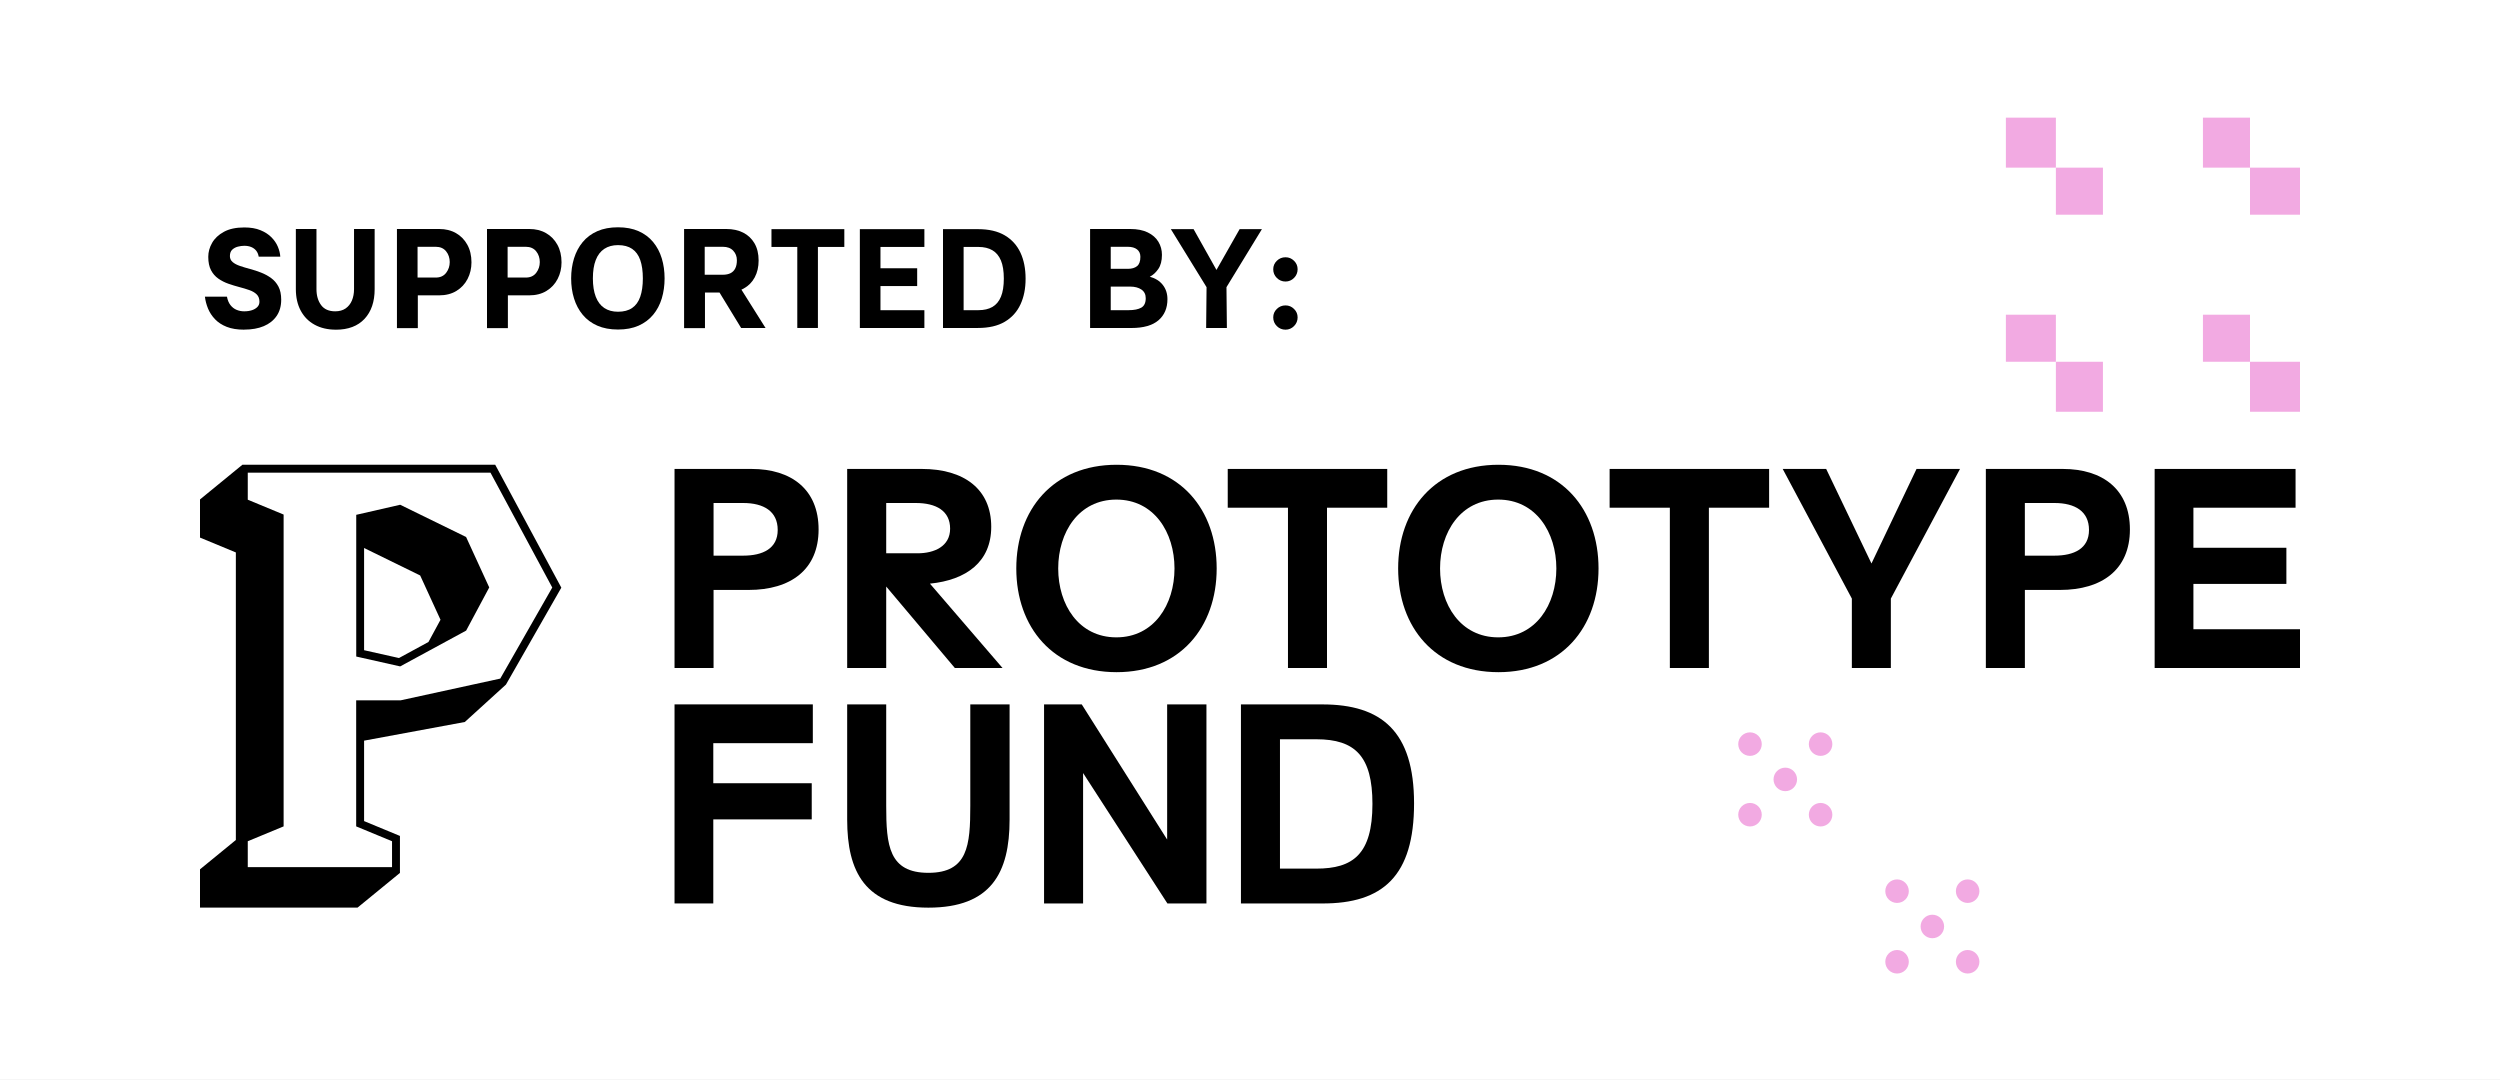
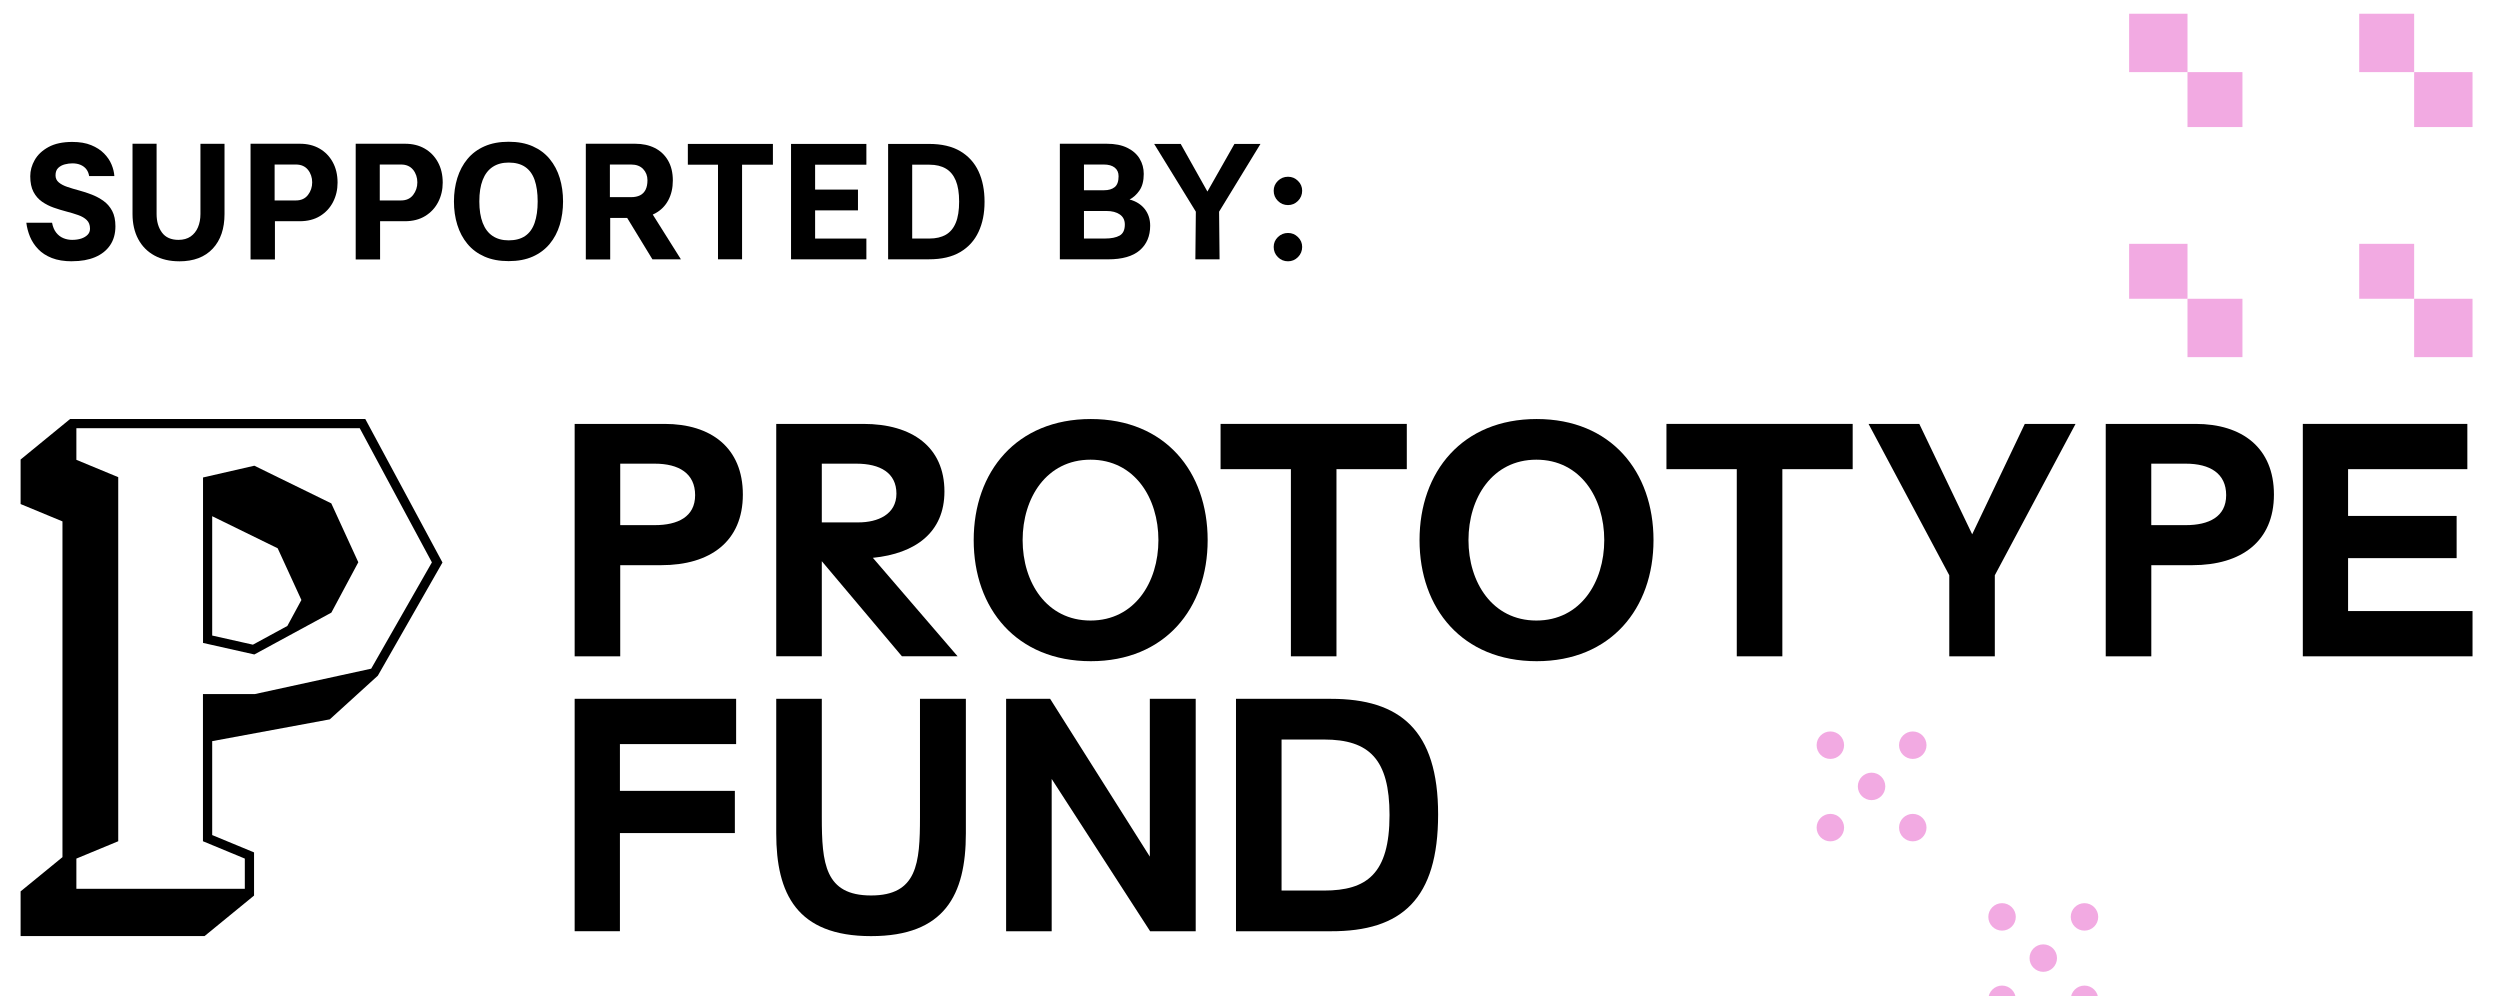
- <svg xmlns="http://www.w3.org/2000/svg" viewBox="0 0 850 367">
+ <svg xmlns="http://www.w3.org/2000/svg" viewBox="62 36 728 290">
  <defs>
    <style>
      .cls-1 {
        fill: none;
      }

      .cls-2 {
        fill: #f2aae2;
      }

      .cls-3 {
        clip-path: url(#clippath-1);
      }

      .cls-4 {
        fill-rule: evenodd;
      }

      .cls-5 {
        fill: #fff;
      }

      .cls-6 {
        clip-path: url(#clippath);
      }
    </style>
    <clipPath id="clippath">
      <rect class="cls-1" x="582" y="240" width="100" height="100" />
    </clipPath>
    <clipPath id="clippath-1">
      <rect class="cls-1" x="582" y="240" width="100" height="100" />
    </clipPath>
  </defs>
  <g id="Hintergrund">
    <rect class="cls-5" width="850" height="367" />
  </g>
  <g id="Logo">
    <g id="PrototypeFund_logo_dark">
      <path class="cls-4" d="M82.42,158.01h85.95l22.48,41.79-18.82,32.95-14,12.73-34.24,6.34v27.35l12.19,5.05v12.57l-14.42,11.8h-53.56v-13.02l12.19-9.97v-97.77l-12.19-5.05v-12.97l14.42-11.8ZM133.29,294.82h-49.05v-8.8l12.19-5.05v-106.02l-12.19-5.05v-9.2h82.52l21.01,39.06-17.68,30.96-33.86,7.39h-15.13v42.86l12.19,5.05v8.8ZM136.07,171.62l22.4,10.96,7.87,17.15-7.85,14.67-22.43,12.18-14.94-3.36v-48.18l14.96-3.43ZM145.67,218.29l4.1-7.57-6.91-15.06-19.07-9.34v34.75l11.86,2.66,10.02-5.45Z" />
      <path d="M449.44,307.18h-27.52v-67.68h27.69c20.04,0,31.17,9.08,31.17,33.66s-10.51,34.11-31.34,34.02ZM435.19,295.33h12.38c12.38,0,19.06-4.81,19.06-21.99,0-16.21-5.88-21.99-19.06-21.99h-12.38v43.99Z" />
      <path d="M354.98,307.18v-67.68h12.82l29.03,45.95v-45.95h13.36v67.68h-13.27l-28.67-44.35v44.35h-13.27Z" />
      <path d="M315.64,308.6c-21.64,0-27.6-12.38-27.6-29.92v-39.18h13.27v34.46c0,13.45.89,22.8,14.34,22.8s14.25-9.35,14.25-22.8v-34.46h13.36v39.18c0,17.99-6.23,29.92-27.6,29.92Z" />
      <path d="M276.36,252.68h-33.84v13.62h33.47v12.29h-33.47v28.58h-13.18v-67.68h47.02v13.18Z" />
      <path d="M745.76,213.94h36.24v13.18h-49.42v-67.68h47.91v13.18h-34.73v13.62h31.61v12.29h-31.61v15.41Z" />
      <path d="M675.19,227.12v-67.68h26.18c13.53,0,22.8,6.95,22.8,20.57s-9.44,20.57-23.78,20.57h-11.93v26.54h-13.27ZM688.45,188.92h10.06c6.68,0,11.75-2.4,11.75-8.73s-4.72-9.17-11.75-9.17h-10.06v17.9Z" />
      <path d="M629.63,227.12v-23.6l-23.51-44.08h14.78l15.4,32.15,15.32-32.15h14.78l-23.51,44.08v23.6h-13.27Z" />
      <path d="M601.5,172.62h-20.48v54.5h-13.27v-54.5h-20.48v-13.18h54.23v13.18Z" />
      <path d="M509.48,228.54c-21.64,0-34.11-15.32-34.11-35.26s12.47-35.26,34.11-35.26,34.02,15.32,34.02,35.26-12.47,35.26-34.02,35.26ZM509.39,216.7c12.82,0,19.77-11.13,19.77-23.42s-6.95-23.42-19.77-23.42-19.77,11.13-19.77,23.42,6.95,23.42,19.77,23.42Z" />
      <path d="M471.66,172.62h-20.48v54.5h-13.27v-54.5h-20.48v-13.18h54.23v13.18Z" />
      <path d="M379.65,228.54c-21.64,0-34.11-15.32-34.11-35.26s12.47-35.26,34.11-35.26,34.02,15.32,34.02,35.26-12.47,35.26-34.02,35.26ZM379.56,216.7c12.82,0,19.77-11.13,19.77-23.42s-6.95-23.42-19.77-23.42-19.77,11.13-19.77,23.42,6.95,23.42,19.77,23.42Z" />
      <path d="M288.04,227.12v-67.68h25.38c14.25,0,23.6,6.77,23.6,19.68,0,11.93-8.46,18.08-20.84,19.32l24.67,28.67h-16.21l-23.33-27.69v27.69h-13.27ZM301.31,188.12h10.69c5.61,0,11.04-2.32,11.04-8.37s-4.72-8.73-11.67-8.73h-10.06v17.1Z" />
      <path d="M229.34,227.12v-67.68h26.18c13.54,0,22.8,6.95,22.8,20.57s-9.44,20.57-23.78,20.57h-11.93v26.54h-13.27ZM242.61,188.92h10.06c6.68,0,11.75-2.4,11.75-8.73s-4.72-9.17-11.75-9.17h-10.06v17.9Z" />
    </g>
    <g>
      <rect class="cls-1" x="68" y="77.91" width="625.12" height="81" />
      <path d="M83.02,112.09c-2.34,0-4.31-.32-5.93-.96-1.62-.64-2.94-1.5-3.98-2.59-1.04-1.09-1.83-2.3-2.38-3.62-.54-1.33-.9-2.68-1.06-4.06h7.49c.22,1.18.62,2.14,1.2,2.88.58.74,1.27,1.27,2.09,1.61s1.67.5,2.57.5c.99,0,1.87-.13,2.64-.38.77-.26,1.38-.62,1.85-1.1s.7-1.07.7-1.78c0-1.06-.31-1.89-.94-2.5-.62-.61-1.46-1.1-2.5-1.46-1.04-.37-2.18-.71-3.41-1.03-1.23-.32-2.46-.7-3.7-1.13-1.23-.43-2.37-1.01-3.41-1.73-1.04-.72-1.87-1.67-2.5-2.86-.62-1.18-.94-2.7-.94-4.56,0-1.63.43-3.21,1.3-4.73.86-1.52,2.2-2.78,4.01-3.77,1.81-.99,4.12-1.49,6.94-1.49,2.14,0,3.98.31,5.5.94,1.52.62,2.77,1.43,3.74,2.42.97.99,1.7,2.06,2.18,3.22s.75,2.27.82,3.36h-7.34c-.13-.8-.41-1.47-.84-2.02-.43-.54-.99-.96-1.68-1.25-.69-.29-1.48-.43-2.38-.43-.71,0-1.43.1-2.18.29-.75.19-1.39.54-1.92,1.03-.53.5-.79,1.22-.79,2.18,0,.83.31,1.51.94,2.04.62.53,1.46.97,2.5,1.32,1.04.35,2.18.7,3.43,1.03s2.49.74,3.72,1.22,2.37,1.1,3.41,1.85c1.04.75,1.87,1.72,2.5,2.9.62,1.18.94,2.67.94,4.46,0,2.18-.52,4.02-1.56,5.54-1.04,1.52-2.5,2.67-4.37,3.46s-4.09,1.18-6.65,1.18Z" />
      <path d="M114.18,112.09c-2.75,0-5.15-.56-7.2-1.68s-3.62-2.71-4.73-4.78c-1.1-2.06-1.66-4.5-1.66-7.32v-20.45h7.01v20.45c0,2.18.52,3.98,1.56,5.4,1.04,1.42,2.65,2.14,4.82,2.14,1.41,0,2.58-.33,3.53-.98.94-.66,1.66-1.55,2.14-2.69.48-1.14.72-2.42.72-3.86v-20.45h7.01v20.45c0,4.26-1.14,7.62-3.43,10.08-2.29,2.46-5.54,3.7-9.77,3.7Z" />
      <path d="M134.96,111.56v-33.7h14.4c2.14,0,4.03.46,5.66,1.39,1.63.93,2.92,2.24,3.86,3.94.94,1.7,1.42,3.7,1.42,6,0,2.05-.44,3.93-1.32,5.64-.88,1.71-2.14,3.07-3.79,4.08-1.65,1.01-3.62,1.51-5.93,1.51h-7.2v11.14h-7.1ZM141.97,94.37h6.19c1.54,0,2.71-.54,3.53-1.61.82-1.07,1.22-2.3,1.22-3.67s-.42-2.66-1.25-3.67c-.83-1.01-2-1.51-3.5-1.51h-6.19v10.46Z" />
      <path d="M165.58,111.56v-33.7h14.4c2.14,0,4.03.46,5.66,1.39,1.63.93,2.92,2.24,3.86,3.94.94,1.7,1.42,3.7,1.42,6,0,2.05-.44,3.93-1.32,5.64-.88,1.71-2.14,3.07-3.79,4.08-1.65,1.01-3.62,1.51-5.93,1.51h-7.2v11.14h-7.1ZM172.59,94.37h6.19c1.54,0,2.71-.54,3.53-1.61.82-1.07,1.22-2.3,1.22-3.67s-.42-2.66-1.25-3.67c-.83-1.01-2-1.51-3.5-1.51h-6.19v10.46Z" />
      <path d="M210.12,112.04c-2.69,0-5.03-.44-7.03-1.32-2-.88-3.66-2.11-4.97-3.7-1.31-1.58-2.3-3.43-2.95-5.54-.66-2.11-.98-4.38-.98-6.82s.33-4.7.98-6.82c.66-2.11,1.64-3.96,2.95-5.54,1.31-1.58,2.97-2.82,4.97-3.7,2-.88,4.34-1.32,7.03-1.32s5.02.44,7.01,1.32c1.98.88,3.63,2.11,4.94,3.7s2.29,3.43,2.93,5.54c.64,2.11.96,4.38.96,6.82s-.32,4.7-.96,6.82c-.64,2.11-1.62,3.96-2.93,5.54s-2.96,2.82-4.94,3.7-4.32,1.32-7.01,1.32ZM210.12,105.99c1.95,0,3.55-.42,4.8-1.27,1.25-.85,2.17-2.12,2.76-3.82.59-1.7.89-3.78.89-6.24s-.3-4.58-.89-6.26c-.59-1.68-1.51-2.94-2.76-3.79-1.25-.85-2.85-1.27-4.8-1.27-1.82,0-3.38.42-4.66,1.27-1.28.85-2.25,2.11-2.9,3.79-.66,1.68-.98,3.77-.98,6.26s.33,4.54.98,6.24c.66,1.7,1.62,2.97,2.9,3.82,1.28.85,2.83,1.27,4.66,1.27Z" />
      <path d="M232.59,111.56v-33.7h14.4c2.14,0,4.03.41,5.66,1.22,1.63.82,2.92,2.02,3.86,3.62.94,1.6,1.42,3.55,1.42,5.86,0,2.18-.44,4.09-1.32,5.74-.88,1.65-2.14,2.92-3.79,3.82-1.65.9-3.62,1.34-5.93,1.34h-7.2v12.1h-7.1ZM239.6,93.41h6.19c1.02,0,1.89-.18,2.59-.53s1.24-.9,1.61-1.63c.37-.74.55-1.66.55-2.78,0-1.28-.42-2.36-1.25-3.24-.83-.88-2-1.32-3.5-1.32h-6.19v9.5ZM251.98,111.51l-7.87-12.91,7.63-.67,8.54,13.58h-8.3Z" />
      <path d="M271.08,111.51v-27.55h-8.78v-6.05h24.77v6.05h-8.98v27.55h-7.01Z" />
      <path d="M292.35,111.51v-33.6h21.94v6.05h-14.93v7.25h12.48v6.05h-12.48v8.21h14.93v6.05h-21.94Z" />
      <path d="M320.62,111.51v-33.6h11.9c3.68,0,6.71.7,9.1,2.11,2.38,1.41,4.16,3.37,5.33,5.88,1.17,2.51,1.75,5.46,1.75,8.86s-.58,6.25-1.75,8.76c-1.17,2.51-2.94,4.47-5.33,5.88-2.38,1.41-5.42,2.11-9.1,2.11h-11.9ZM327.63,105.46h5.04c1.89,0,3.47-.37,4.75-1.1,1.28-.74,2.25-1.9,2.9-3.48.66-1.58.98-3.64.98-6.17s-.33-4.58-.98-6.14c-.66-1.57-1.62-2.73-2.9-3.48-1.28-.75-2.86-1.13-4.75-1.13h-5.04v21.5Z" />
      <path d="M370.63,111.51v-33.65h13.68c2.37,0,4.35.39,5.95,1.18,1.6.78,2.8,1.84,3.6,3.17.8,1.33,1.2,2.81,1.2,4.44,0,2.02-.42,3.62-1.25,4.82s-1.79,2.07-2.88,2.62c1.89.51,3.36,1.44,4.42,2.78,1.05,1.34,1.58,2.96,1.58,4.85,0,3.04-1.02,5.43-3.05,7.18-2.03,1.74-5.1,2.62-9.19,2.62h-14.06ZM377.64,91.4h5.86c1.31,0,2.34-.3,3.1-.91.75-.61,1.13-1.66,1.13-3.17,0-1.09-.38-1.93-1.13-2.52-.75-.59-1.8-.89-3.14-.89h-5.81v7.49ZM377.64,105.46h6.1c1.86,0,3.29-.29,4.3-.86,1.01-.58,1.51-1.65,1.51-3.22,0-1.28-.49-2.26-1.46-2.93-.98-.67-2.26-1.01-3.86-1.01h-6.58v8.02Z" />
      <path d="M410.09,111.51l.14-13.87-12.14-19.73h7.73l7.78,13.87,7.87-13.87h7.58l-12.05,19.73.14,13.87h-7.06Z" />
      <path d="M437.07,95.72c-1.15,0-2.14-.41-2.95-1.22-.82-.82-1.22-1.8-1.22-2.95s.41-2.08,1.22-2.88c.82-.8,1.8-1.2,2.95-1.2s2.09.4,2.9,1.2c.82.8,1.22,1.76,1.22,2.88s-.41,2.14-1.22,2.95-1.78,1.22-2.9,1.22ZM437.07,112.09c-1.15,0-2.14-.41-2.95-1.22-.82-.82-1.22-1.8-1.22-2.95s.41-2.08,1.22-2.88c.82-.8,1.8-1.2,2.95-1.2s2.09.4,2.9,1.2c.82.8,1.22,1.76,1.22,2.88s-.41,2.14-1.22,2.95-1.78,1.22-2.9,1.22Z" />
    </g>
  </g>
  <g id="Pattern">
    <g id="shape-08">
      <path class="cls-2" d="M682,40h17v17h-17v-17Z" />
      <path class="cls-2" d="M765,123h17v17h-17v-17Z" />
      <path class="cls-2" d="M699,57h16v16h-16v-16Z" />
      <path class="cls-2" d="M749,107h16v16h-16v-16Z" />
      <path class="cls-2" d="M749,40h16v17h-16v-17Z" />
      <path class="cls-2" d="M682,107h17v16h-17v-16Z" />
      <path class="cls-2" d="M765,57h17v16h-17v-16Z" />
      <path class="cls-2" d="M699,123h16v17h-16v-17Z" />
    </g>
    <g id="shape-09">
      <g class="cls-6">
        <g class="cls-3">
          <path class="cls-2" d="M623,253c0,2.21-1.79,4-4,4s-4-1.79-4-4,1.79-4,4-4,4,1.79,4,4" />
          <path class="cls-2" d="M611,265c0,2.21-1.79,4-4,4s-4-1.79-4-4,1.79-4,4-4,4,1.79,4,4" />
          <path class="cls-2" d="M599,277c0,2.21-1.79,4-4,4s-4-1.79-4-4,1.79-4,4-4,4,1.79,4,4" />
          <path class="cls-2" d="M623,277c0,2.21-1.79,4-4,4s-4-1.79-4-4,1.79-4,4-4,4,1.79,4,4" />
          <path class="cls-2" d="M599,253c0,2.21-1.79,4-4,4s-4-1.79-4-4,1.79-4,4-4,4,1.79,4,4" />
          <path class="cls-2" d="M673,303c0,2.21-1.79,4-4,4s-4-1.79-4-4,1.79-4,4-4,4,1.79,4,4" />
          <path class="cls-2" d="M649,303c0,2.21-1.79,4-4,4s-4-1.79-4-4,1.79-4,4-4,4,1.79,4,4" />
          <path class="cls-2" d="M673,327c0,2.21-1.79,4-4,4s-4-1.79-4-4,1.79-4,4-4,4,1.79,4,4" />
          <path class="cls-2" d="M661,315c0,2.21-1.79,4-4,4s-4-1.79-4-4,1.79-4,4-4,4,1.79,4,4" />
          <path class="cls-2" d="M649,327c0,2.21-1.79,4-4,4s-4-1.79-4-4,1.79-4,4-4,4,1.79,4,4" />
        </g>
      </g>
    </g>
  </g>
</svg>
